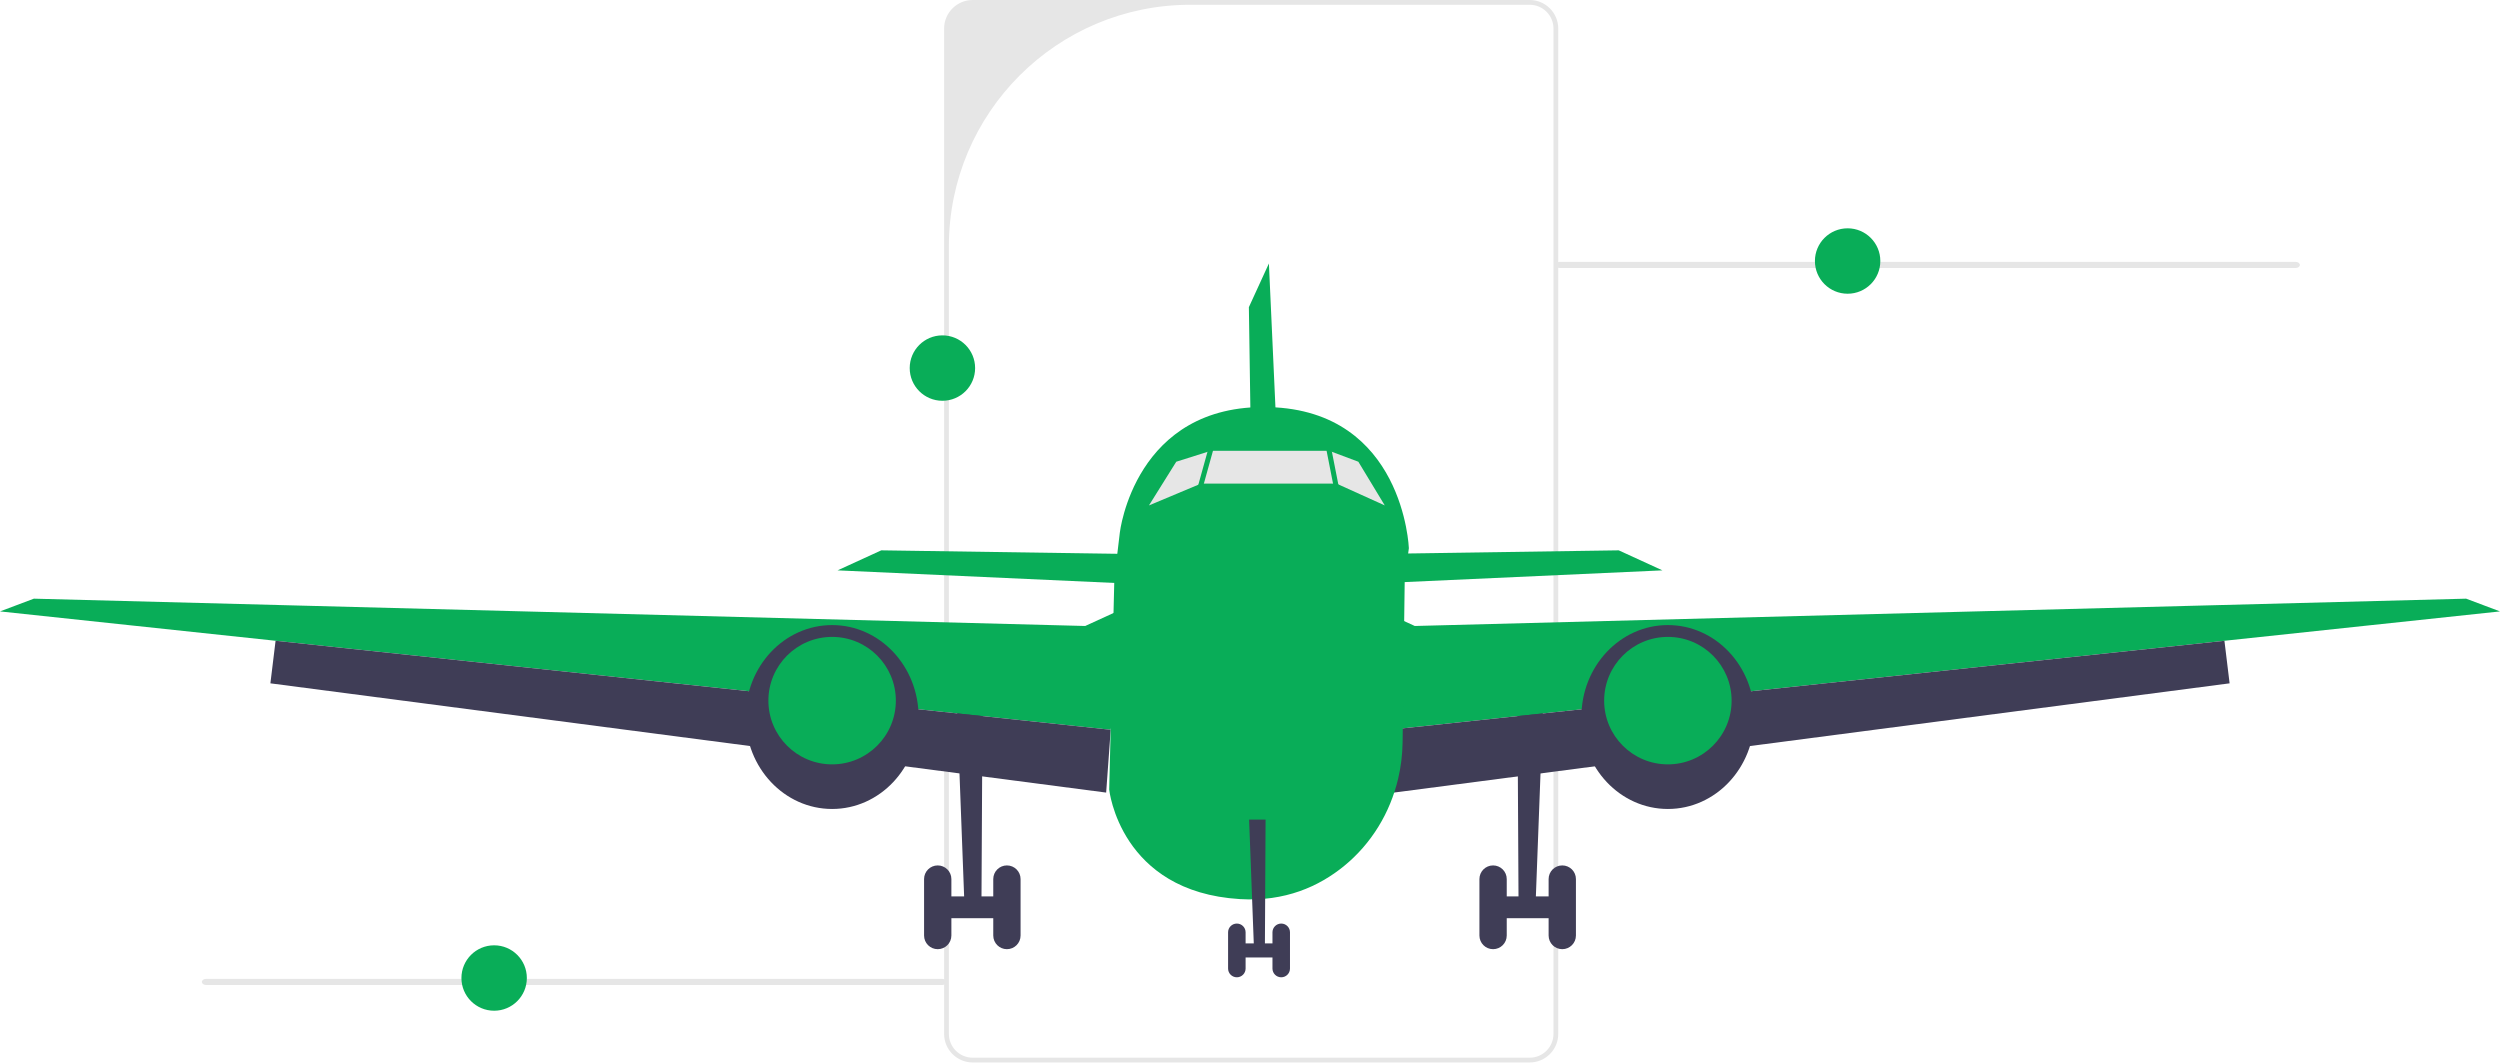
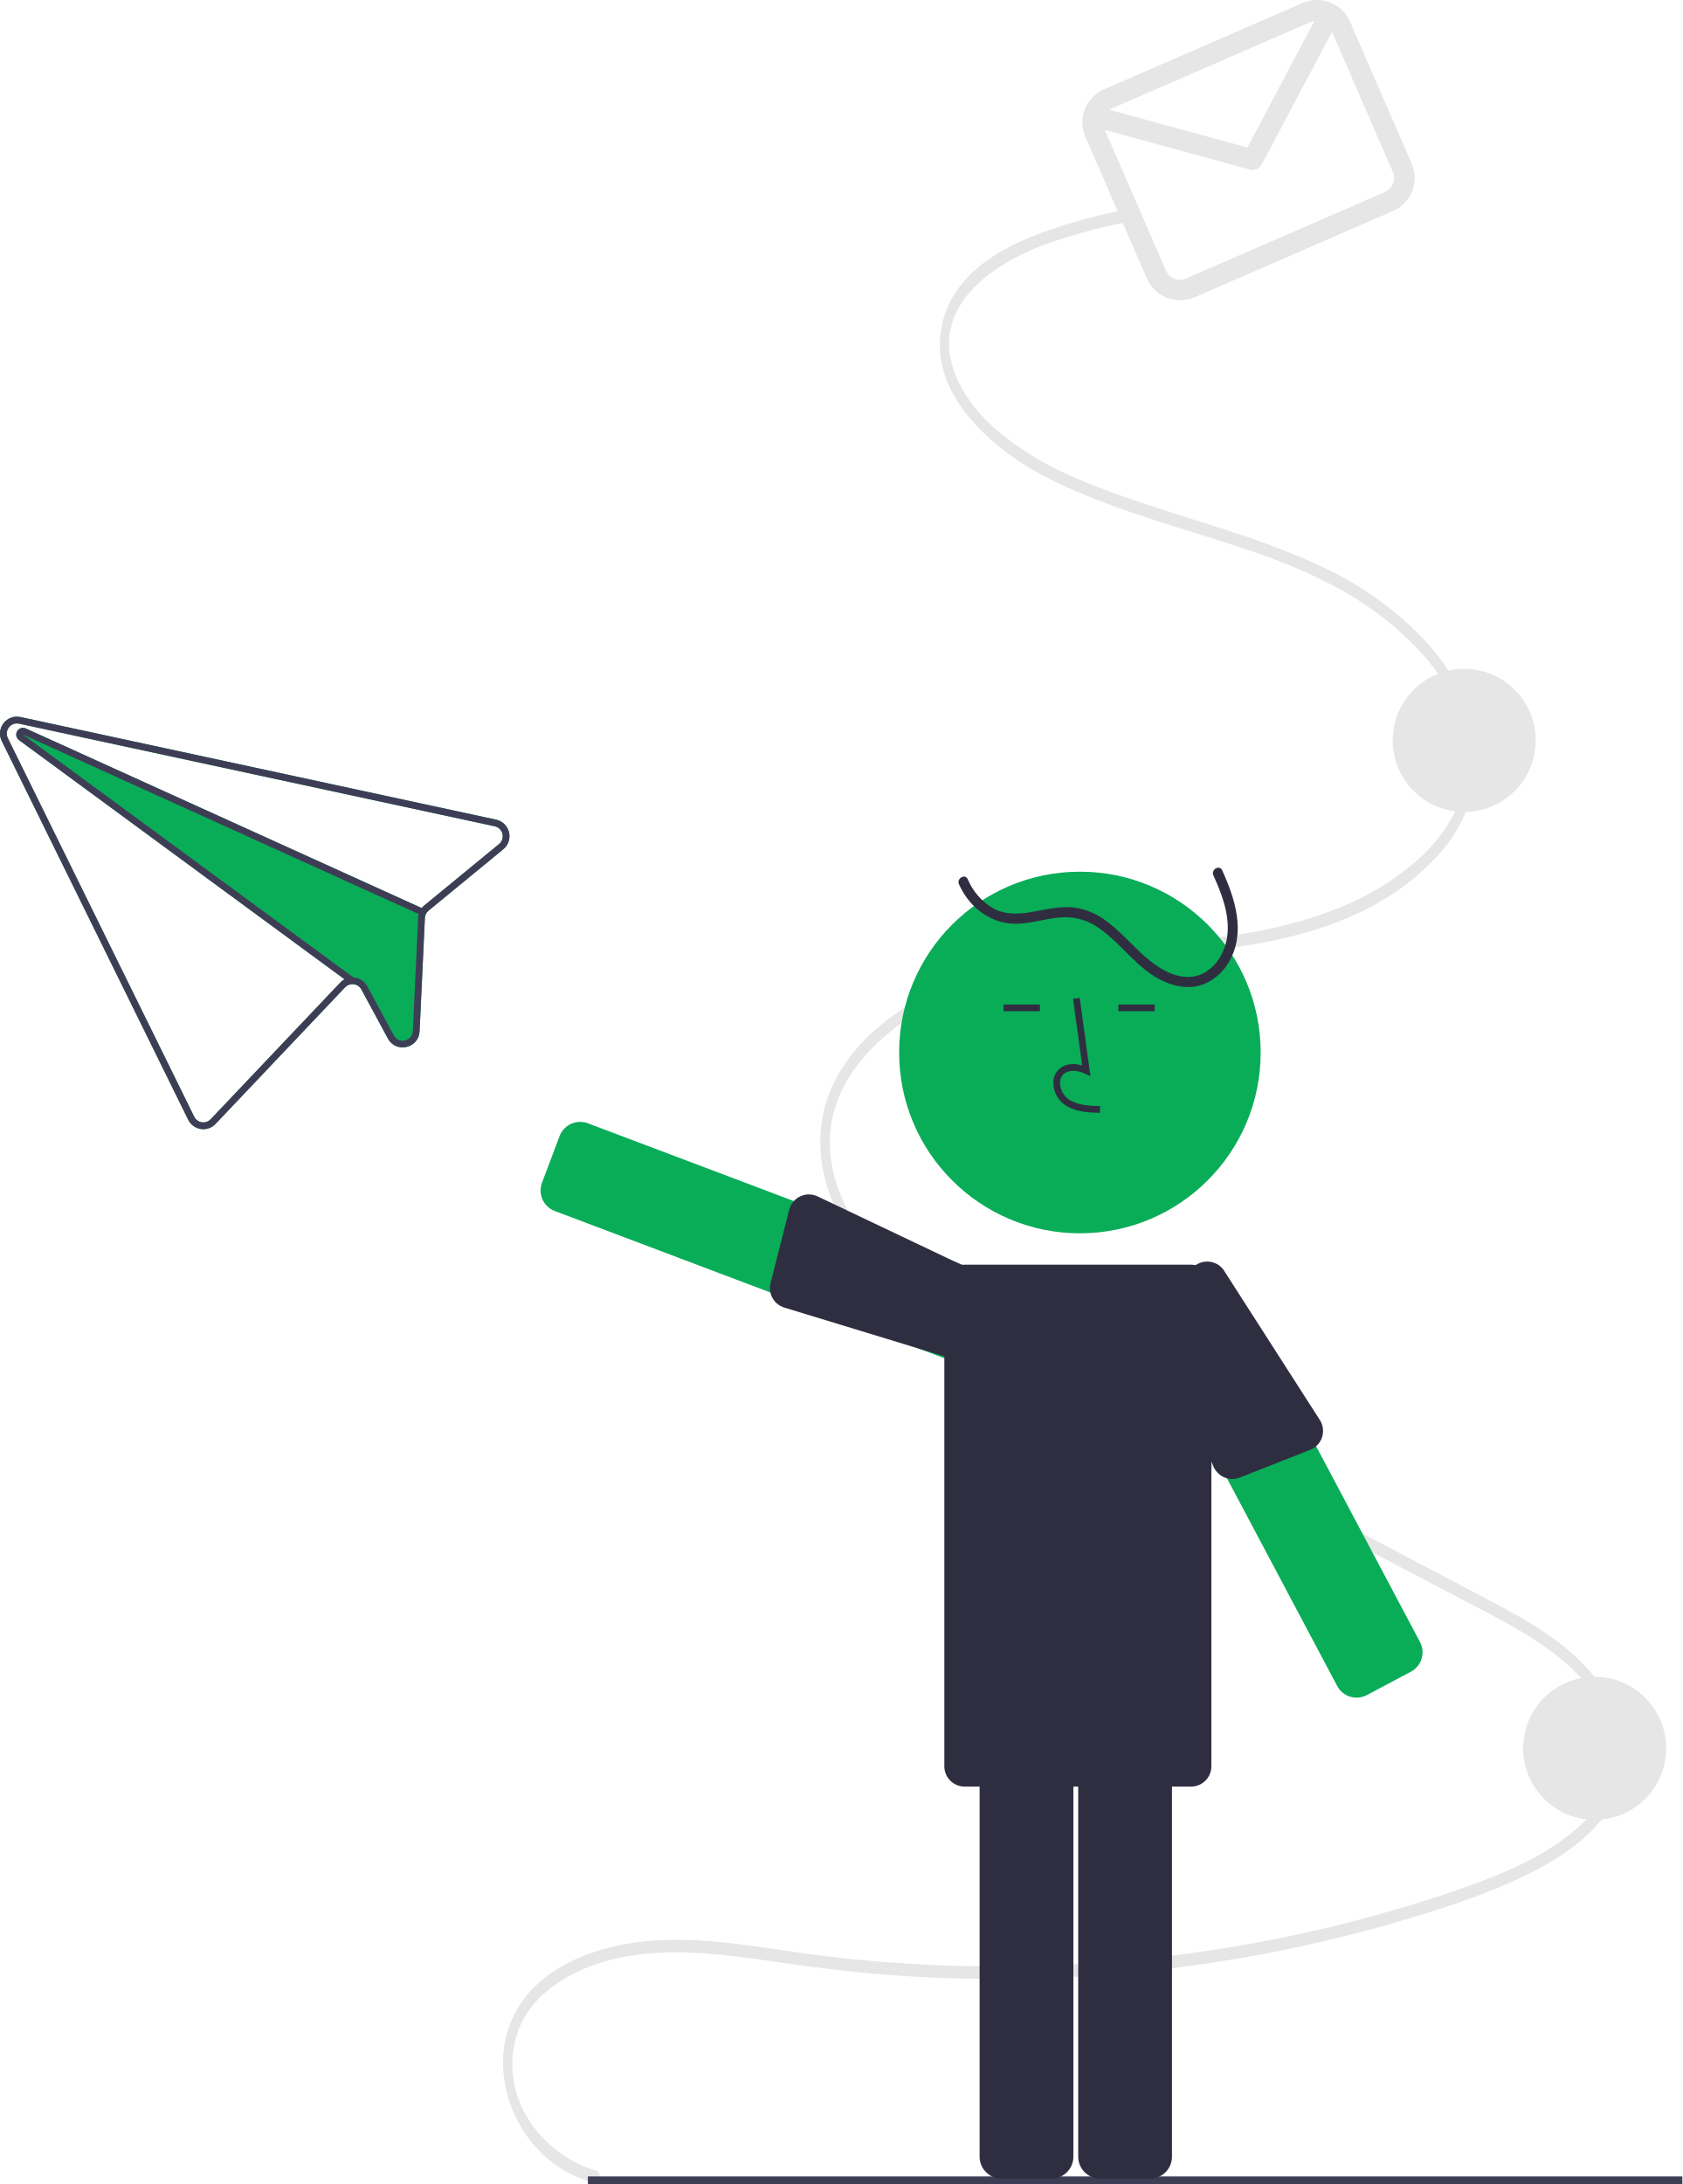
- <svg xmlns="http://www.w3.org/2000/svg" width="993.73" height="422.322" viewBox="0 0 993.73 422.322">
-   <path d="M608.038,422.322h-221.408c-6.261,0-11.355-5.094-11.355-11.355V11.355c0-6.261,5.094-11.355,11.355-11.355h221.408c6.261,0,11.355,5.094,11.355,11.355V410.967c0,6.261-5.094,11.355-11.355,11.355ZM473.168,1.896c-53.018,0-95.997,42.979-95.997,95.997V410.967c0,5.224,4.235,9.459,9.459,9.459h221.408c5.224,0,9.459-4.235,9.459-9.459V11.355c0-5.224-4.235-9.459-9.459-9.459h-134.87Z" fill="#e6e6e6" />
-   <path d="M618.244,105.309c0,.677,.759,1.22,1.704,1.22h292.523c.945,0,1.704-.543,1.704-1.22,0-.677-.759-1.22-1.704-1.22h-292.523c-.945,0-1.704,.544-1.704,1.22h0Z" fill="#e6e6e6" />
-   <polygon points="380.339 279.582 383.234 356.301 376.187 356.301 376.187 364.986 395.883 364.986 395.883 356.301 390.138 356.301 390.548 279.582 380.339 279.582" fill="#3f3d56" />
-   <path d="M372.739,343.997h-0c2.998,0,5.428,2.43,5.428,5.428v22.437c0,2.998-2.43,5.428-5.428,5.428h0c-2.998,0-5.428-2.43-5.428-5.428v-22.437c0-2.998,2.43-5.428,5.428-5.428Z" fill="#3f3d56" />
-   <path d="M400.242,343.997h-0c2.998,0,5.428,2.43,5.428,5.428v22.437c0,2.998-2.43,5.428-5.428,5.428h0c-2.998,0-5.428-2.43-5.428-5.428v-22.437c0-2.998,2.43-5.428,5.428-5.428Z" fill="#3f3d56" />
-   <polygon points="444.392 231.781 332.932 226.715 350.303 218.754 448.011 220.201 444.392 231.781" fill="#09ad58" />
-   <polygon points="0 243.032 13.461 237.965 431.364 248.822 448.735 240.86 441.497 290.076 109.538 254.704 0 243.032" fill="#09ad58" />
-   <polygon points="107.479 271.62 109.538 254.704 441.497 290.076 439.688 315.046 107.479 271.62" fill="#3f3d56" />
-   <ellipse cx="330.761" cy="285.01" rx="34.379" ry="36.55" fill="#3f3d56" />
-   <circle cx="330.761" cy="278.496" r="25.332" fill="#09ad58" />
-   <polygon points="613.391 279.582 610.496 356.301 617.543 356.301 617.543 364.986 597.848 364.986 597.848 356.301 603.592 356.301 603.182 279.582 613.391 279.582" fill="#3f3d56" />
-   <rect x="615.563" y="343.997" width="10.857" height="33.293" rx="5.428" ry="5.428" fill="#3f3d56" />
-   <rect x="588.06" y="343.997" width="10.857" height="33.293" rx="5.428" ry="5.428" fill="#3f3d56" />
-   <polygon points="549.338 231.781 660.798 226.715 643.428 218.754 545.719 220.201 549.338 231.781" fill="#09ad58" />
-   <polygon points="509.444 216.188 504.378 104.728 496.416 122.099 497.864 219.807 509.444 216.188" fill="#09ad58" />
-   <polygon points="993.73 243.032 980.269 237.965 562.366 248.822 544.996 240.86 552.233 290.076 884.192 254.704 993.73 243.032" fill="#09ad58" />
-   <polygon points="886.251 271.62 884.192 254.704 552.233 290.076 554.043 315.046 886.251 271.62" fill="#3f3d56" />
-   <ellipse cx="662.969" cy="285.01" rx="34.379" ry="36.55" fill="#3f3d56" />
-   <circle cx="662.969" cy="278.496" r="25.332" fill="#09ad58" />
-   <path d="M560.014,217.897l-1.643,12.106-.854,65.168c-.065,4.849-.651,9.641-1.752,14.287-3.17,13.534-10.574,25.846-21.51,34.77-9.923,8.106-23.457,14.244-41.37,13.158-47.769-2.895-51.988-43.549-51.988-43.549l1.802-73.723,.246-10.111,2.171-18.244s5.79-51.387,59.349-49.94c53.559,1.448,55.549,56.077,55.549,56.077Z" fill="#09ad58" />
-   <polygon points="456.696 200.903 467.553 183.533 481.304 179.19 528.349 179.19 539.929 183.533 550.438 200.903 531.244 192.218 477.4 192.218 456.696 200.903" fill="#e6e6e6" />
-   <g>
-     <polygon points="496.509 325.785 498.366 375.001 493.846 375.001 493.846 380.573 506.48 380.573 506.48 375.001 502.795 375.001 503.058 325.785 496.509 325.785" fill="#3f3d56" />
-     <path d="M491.634,367.108h0c1.923,0,3.482,1.559,3.482,3.482v14.393c0,1.923-1.559,3.482-3.482,3.482h0c-1.923,0-3.482-1.559-3.482-3.482v-14.393c0-1.923,1.559-3.482,3.482-3.482Z" fill="#3f3d56" />
-     <path d="M509.277,367.108h0c1.923,0,3.482,1.559,3.482,3.482v14.393c0,1.923-1.559,3.482-3.482,3.482h0c-1.923,0-3.482-1.559-3.482-3.482v-14.393c0-1.923,1.559-3.482,3.482-3.482Z" fill="#3f3d56" />
-   </g>
-   <rect x="460.318" y="185.79" width="37.363" height="2" transform="translate(170.8337 598.33) rotate(-74.47739)" fill="#09ad58" />
-   <rect x="530" y="174.108" width="2" height="37.363" transform="translate(-27.20847 106.0012) rotate(-11.11698)" fill="#09ad58" />
-   <circle cx="734.416" cy="103.754" r="13" fill="#09ad58" />
-   <circle cx="374.602" cy="146.306" r="13" fill="#09ad58" />
-   <path d="M80.244,390.309c0,.677,.759,1.22,1.704,1.22H374.471c.945,0,1.704-.543,1.704-1.22,0-.677-.759-1.22-1.704-1.22H81.948c-.945,0-1.704,.544-1.704,1.22Z" fill="#e6e6e6" />
-   <circle cx="196.416" cy="388.754" r="13" fill="#09ad58" />
+ <svg xmlns="http://www.w3.org/2000/svg" data-name="Layer 1" width="498.099" height="646.465" viewBox="0 0 498.099 646.465">
+   <path d="M497.856,369.39,358.823,339.399l-1.807-.389a5.002,5.002,0,0,0-5.546,7.106L406.672,458.217a5.018,5.018,0,0,0,3.727,2.729,4.968,4.968,0,0,0,4.379-1.502l38.342-40.428a2.91,2.91,0,0,1,2.139-.934,3.011,3.011,0,0,1,2.68,1.558l7.854,14.526a4.886,4.886,0,0,0,5.471,2.507l.039-.009a4.893,4.893,0,0,0,3.877-4.647l1.573-33.532a3.058,3.058,0,0,1,.307-1.205,3.254,3.254,0,0,1,.788-.973L499.968,378.151a5.006,5.006,0,0,0-2.112-8.761Zm.849,7.217-22.12,18.158a4.933,4.933,0,0,0-.779.787l-117.235-53.168a1.744,1.744,0,0,0-.322-.113,2.003,2.003,0,0,0-1.669,3.565l96.393,70.807a4.796,4.796,0,0,0-1.306.995l-38.341,40.428a3,3,0,0,1-4.864-.737L353.261,345.228a3.008,3.008,0,0,1,3.328-4.26l1.85.4,138.989,29.981a3.007,3.007,0,0,1,1.277,5.258Z" transform="translate(-350.9507 -126.7675)" fill="#09ad58" />
+   <path d="M527.492,769.293c-12.471-3.368-27.649-17.378-24.399-36.634,1.612-9.55,7.797-15.732,14.21-19.729,8.871-5.529,18.974-7.613,28.71-8.139,11.23-.607,22.447.924,33.593,2.543,11.003,1.598,22.008,3.029,33.06,3.903A426.181,426.181,0,0,0,741.702,701.655q15.65-3.612,31.113-8.474a213.747,213.747,0,0,0,28.579-10.681c12.256-5.884,32.187-17.334,30.562-38.539-.862-11.244-7.483-20.224-14.162-26.48-8.075-7.565-17.42-12.542-26.572-17.375-42.57-22.482-85.224-44.696-127.836-67.042-9.945-5.215-19.956-10.291-29.608-16.403-9.036-5.722-18.031-12.369-25.303-21.559-6.352-8.027-12.027-18.803-11.827-30.85.166-9.99,4.712-18.468,10.28-24.804,13.785-15.686,33.286-22.046,50.91-25.378,21.897-4.139,44.11-4.118,66.021-8.114,17.692-3.227,36.595-9.457,50.984-24.056a45.6,45.6,0,0,0,12.429-21.715,42.678,42.678,0,0,0-2.556-25.768c-3.898-9.31-10.115-16.726-16.652-22.798a99.914,99.914,0,0,0-25.256-16.873c-19.433-9.26-39.868-14.082-59.773-21.188-9.762-3.485-19.623-7.307-28.688-13.293-7.68-5.072-16.046-11.908-20.318-22.074-8.816-20.975,12.215-33.475,24.132-38.211a155.156,155.156,0,0,1,24.941-7.14c1.797-.386,1.034-3.973-.754-3.589a149.217,149.217,0,0,0-26.191,7.648c-7.186,2.986-14.601,6.91-20.245,13.662a28.438,28.438,0,0,0-6.426,22.235c1.495,10.064,7.994,17.818,14.098,23.435,8.072,7.428,17.275,12.278,26.605,16.232,9.827,4.164,19.863,7.41,29.895,10.593,20.047,6.361,40.993,12.03,59.09,25.566,12.659,9.469,29.857,27.223,25.646,49.229-1.869,9.769-7.546,17.406-13.671,23.024a79.603,79.603,0,0,1-24.484,14.887c-40.103,16.139-84.238,4.598-123.308,26.518-13.284,7.453-29.419,21.023-29.549,42.374-.067,11.091,4.378,21.264,9.875,29.304,6.583,9.63,15.108,16.751,23.781,22.703a276.823,276.823,0,0,0,28.399,16.442q16.031,8.42,32.069,16.818l64.884,34.026L785.055,600.852c9.839,5.16,19.931,10.109,28.877,17.683,7.325,6.202,15.979,16.376,15.232,29.01-.594,10.033-7.259,17.274-13.349,22.115-7.887,6.268-16.746,10.323-25.561,13.692-10.167,3.886-20.502,7.11-30.856,10.008a416.592,416.592,0,0,1-64.737,12.671A425.692,425.692,0,0,1,628.895,708.482q-16.637-.67-33.223-2.662c-11.398-1.373-22.746-3.488-34.173-4.426-10.336-.849-20.771-.652-30.95,2.076-8.499,2.278-17.478,6.337-23.93,14.259a31.543,31.543,0,0,0-6.696,21.305,38.256,38.256,0,0,0,7.843,21.112,35.489,35.489,0,0,0,18.972,12.736c1.782.481,2.543-3.105.754-3.589Z" transform="translate(-350.9507 -126.7675)" fill="#e6e6e6" />
+   <rect x="174.066" y="644.224" width="324.033" height="2.241" fill="#3f3d56" />
+   <circle cx="472.137" cy="517.502" r="21.168" fill="#e6e6e6" />
+   <circle cx="433.518" cy="219.148" r="21.168" fill="#e6e6e6" />
+   <path d="M736.61,127.653l-58.777,25.552a10.694,10.694,0,0,0-5.538,14.055l18.251,41.983a10.694,10.694,0,0,0,14.055,5.538l58.777-25.552A10.694,10.694,0,0,0,768.916,175.174l-18.251-41.983A10.694,10.694,0,0,0,736.61,127.653Zm2.433,5.598a4.557,4.557,0,0,1,1.099-.316L720.27,170.427l-40.815-11.169a4.581,4.581,0,0,1,.811-.455Zm21.901,50.38-58.777,25.552a4.583,4.583,0,0,1-6.023-2.373L678.057,165.203l42.96,11.756a3.052,3.052,0,0,0,3.502-1.514l20.799-39.243,18,41.405A4.583,4.583,0,0,1,760.945,183.631Z" transform="translate(-350.9507 -126.7675)" fill="#e6e6e6" />
+   <circle cx="319.733" cy="311.538" r="53.519" fill="#09ad58" />
+   <path d="M662.251,771.651H647.491a6.508,6.508,0,0,1-6.5-6.5V642.137a6.508,6.508,0,0,1,6.5-6.5H662.251a6.508,6.508,0,0,1,6.5,6.5V765.151A6.508,6.508,0,0,1,662.251,771.651Z" transform="translate(-350.9507 -126.7675)" fill="#2f2e41" />
+   <path d="M691.443,771.651H676.684a6.508,6.508,0,0,1-6.5-6.5V642.137a6.508,6.508,0,0,1,6.5-6.5h14.76a6.508,6.508,0,0,1,6.5,6.5V765.151A6.508,6.508,0,0,1,691.443,771.651Z" transform="translate(-350.9507 -126.7675)" fill="#2f2e41" />
+   <path d="M752.606,629.274a6.544,6.544,0,0,1-1.913-.288,6.46,6.46,0,0,1-3.836-3.168l-57.665-108.661a6.499,6.499,0,0,1,2.694-8.788l13.037-6.919a6.499,6.499,0,0,1,8.789,2.694L771.377,612.805a6.498,6.498,0,0,1-2.694,8.788L755.646,628.512A6.46,6.46,0,0,1,752.606,629.274Z" transform="translate(-350.9507 -126.7675)" fill="#09ad58" />
+   <path d="M632.563,529.116a6.46,6.46,0,0,1-2.283-.417h-.001L515.202,485.226a6.494,6.494,0,0,1-3.775-8.377l5.206-13.808a6.519,6.519,0,0,1,8.386-3.777l115.075,43.464a6.518,6.518,0,0,1,3.786,8.375l-5.216,13.81A6.529,6.529,0,0,1,632.563,529.116Z" transform="translate(-350.9507 -126.7675)" fill="#09ad58" />
+   <rect x="279.594" y="374.355" width="79.062" height="154.476" rx="6" fill="#2f2e41" />
+   <path d="M710.215,385.894c3.144,6.901,6.155,15.241,2.77,22.623a12.724,12.724,0,0,1-6.516,6.708c-3.489,1.392-7.291.597-10.524-1.085-6.806-3.542-11.193-10.124-17.27-14.633a20.534,20.534,0,0,0-9.504-4.096c-3.993-.52-7.957.421-11.863,1.148-4.154.773-8.447,1.181-12.291-.925a18.044,18.044,0,0,1-7.541-8.615c-.792-1.757-3.378-.234-2.59,1.514,3.269,7.257,10.029,12.202,18.152,11.63,4.298-.303,8.449-1.69,12.755-1.889a17.043,17.043,0,0,1,10.903,3.486c6.672,4.756,11.2,12.06,18.855,15.514,3.611,1.63,7.747,2.309,11.555.905a15.148,15.148,0,0,0,7.737-6.738c5.023-8.649,1.797-18.648-2.037-27.062-.799-1.754-3.386-.231-2.59,1.514Z" transform="translate(-350.9507 -126.7675)" fill="#2f2e41" />
+   <path d="M676.601,456.175c-3.306-.093-7.421-.208-10.59-2.523a8.134,8.134,0,0,1-3.2-6.072,5.47,5.47,0,0,1,1.86-4.493c1.654-1.399,4.071-1.728,6.679-.961l-2.7-19.726,1.982-.271,3.173,23.189-1.654-.758c-1.917-.88-4.552-1.329-6.188.055a3.515,3.515,0,0,0-1.152,2.895,6.147,6.147,0,0,0,2.381,4.528c2.467,1.802,5.746,2.035,9.467,2.139Z" transform="translate(-350.9507 -126.7675)" fill="#2f2e41" />
+   <rect x="297.128" y="297.333" width="10.771" height="2" fill="#2f2e41" />
+   <rect x="331.128" y="297.333" width="10.771" height="2" fill="#2f2e41" />
+   <path d="M630.456,528.232l-47.294-14.421a6,6,0,0,1-4.066-7.215l5.521-21.754a6,6,0,0,1,8.391-3.943l46.908,22.297a6.011,6.011,0,0,1,3.495,7.73l-5.217,13.81A6.011,6.011,0,0,1,630.456,528.232Z" transform="translate(-350.9507 -126.7675)" fill="#2f2e41" />
+   <path d="M690.042,515.926,710.325,561.018a6,6,0,0,0,7.671,3.121l20.882-8.226a6,6,0,0,0,2.851-8.822l-28.047-43.714a6.011,6.011,0,0,0-8.11-2.49l-13.04,6.92A6.011,6.011,0,0,0,690.042,515.926Z" transform="translate(-350.9507 -126.7675)" fill="#2f2e41" />
+   <path d="M497.856,369.39,358.823,339.399l-1.807-.389a5.002,5.002,0,0,0-5.546,7.106L406.672,458.217a5.018,5.018,0,0,0,3.727,2.729,4.968,4.968,0,0,0,4.379-1.502l38.342-40.428a2.91,2.91,0,0,1,2.139-.934,3.011,3.011,0,0,1,2.68,1.558l7.854,14.526a4.886,4.886,0,0,0,5.471,2.507l.039-.009a4.893,4.893,0,0,0,3.877-4.647l1.573-33.532a3.058,3.058,0,0,1,.307-1.205,3.254,3.254,0,0,1,.788-.973L499.968,378.151a5.006,5.006,0,0,0-2.112-8.761Zm.849,7.217-22.12,18.158a4.933,4.933,0,0,0-.779.787,4.647,4.647,0,0,0-.532.835,4.796,4.796,0,0,0-.363.951l.002.01a4.731,4.731,0,0,0-.158,1.049l-1.573,33.532a2.904,2.904,0,0,1-2.323,2.788l-.02.004a2.911,2.911,0,0,1-3.291-1.494l-7.856-14.536a4.989,4.989,0,0,0-4.1-2.606l-.01.002c-.114-.005-.228-.011-.34-.007a4.866,4.866,0,0,0-2.272.564,4.796,4.796,0,0,0-1.306.995l-38.341,40.428a3,3,0,0,1-4.864-.737L353.261,345.228a3.008,3.008,0,0,1,3.328-4.26l1.85.4,138.989,29.981a3.007,3.007,0,0,1,1.277,5.258Z" transform="translate(-350.9507 -126.7675)" fill="#3f3d56" />
+   <path d="M476.25,395.75l-.826,1.822-.51-.225-.002-.01L357.769,344.22l97.816,71.865.01-.002.259.199-1.179,1.613-1.701-1.252-96.393-70.807a2.003,2.003,0,0,1,1.669-3.565,1.744,1.744,0,0,1,.322.113l117.235,53.168Z" transform="translate(-350.9507 -126.7675)" fill="#3f3d56" />
</svg>
